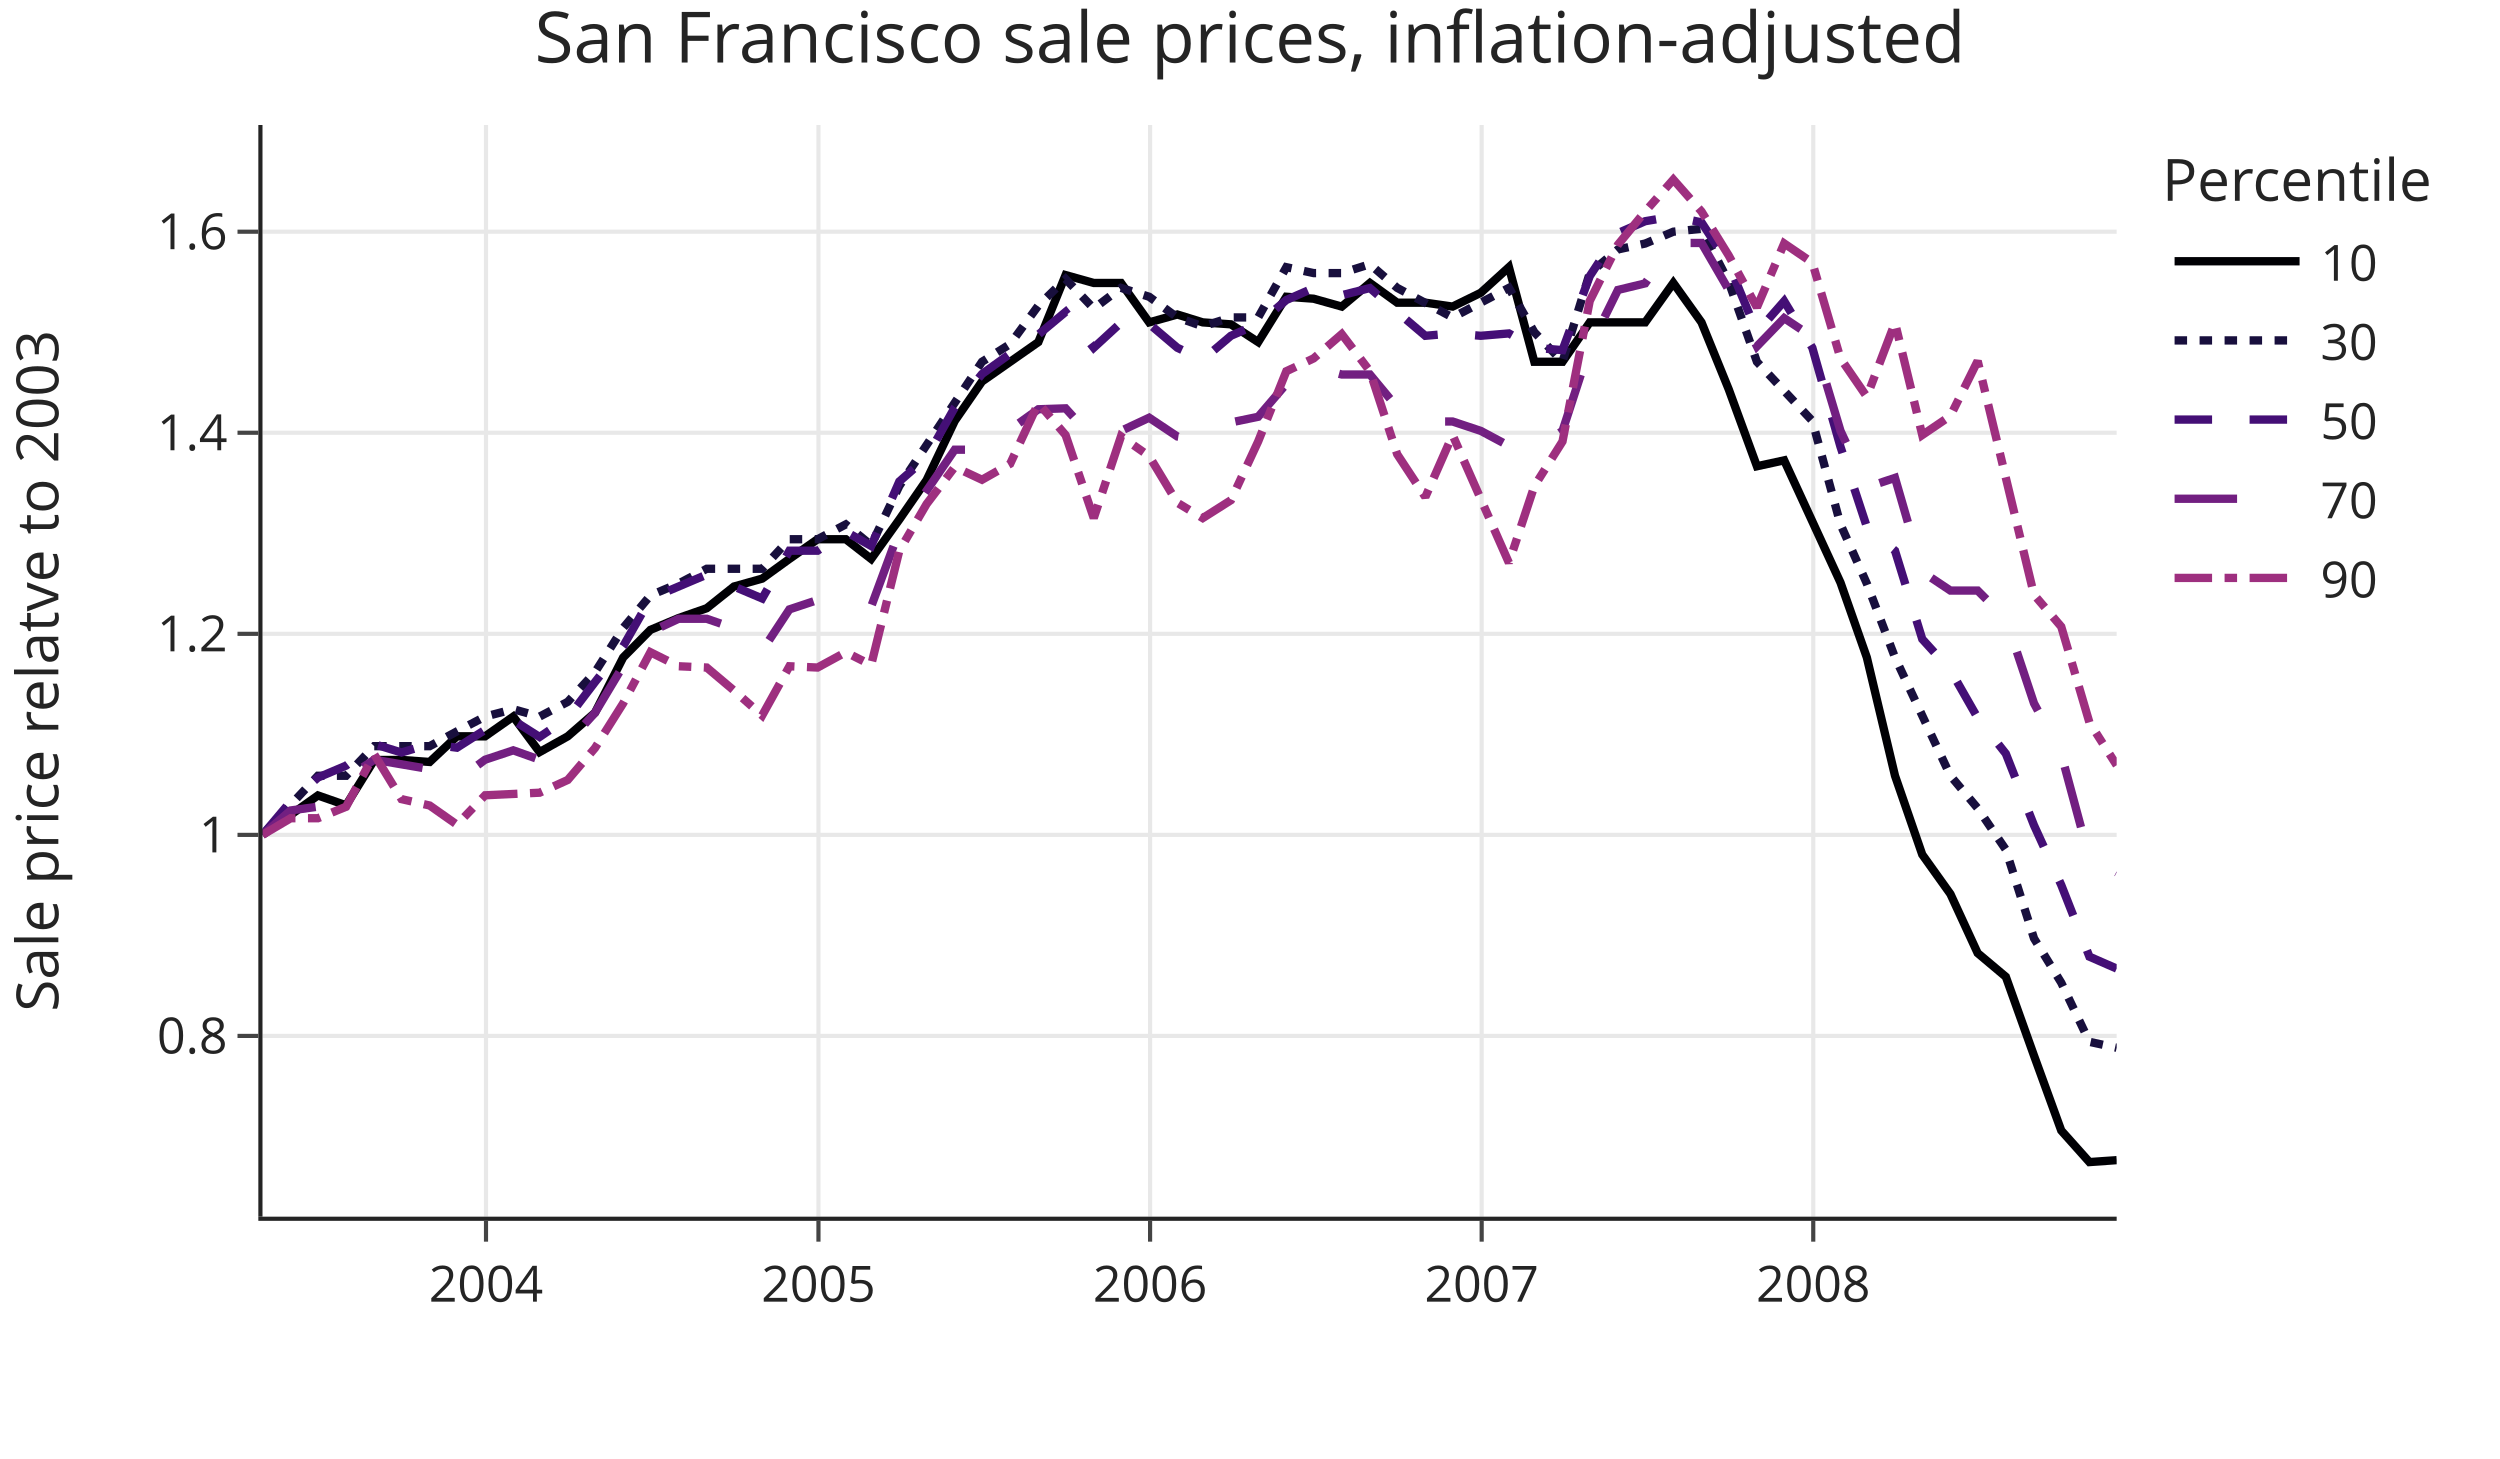
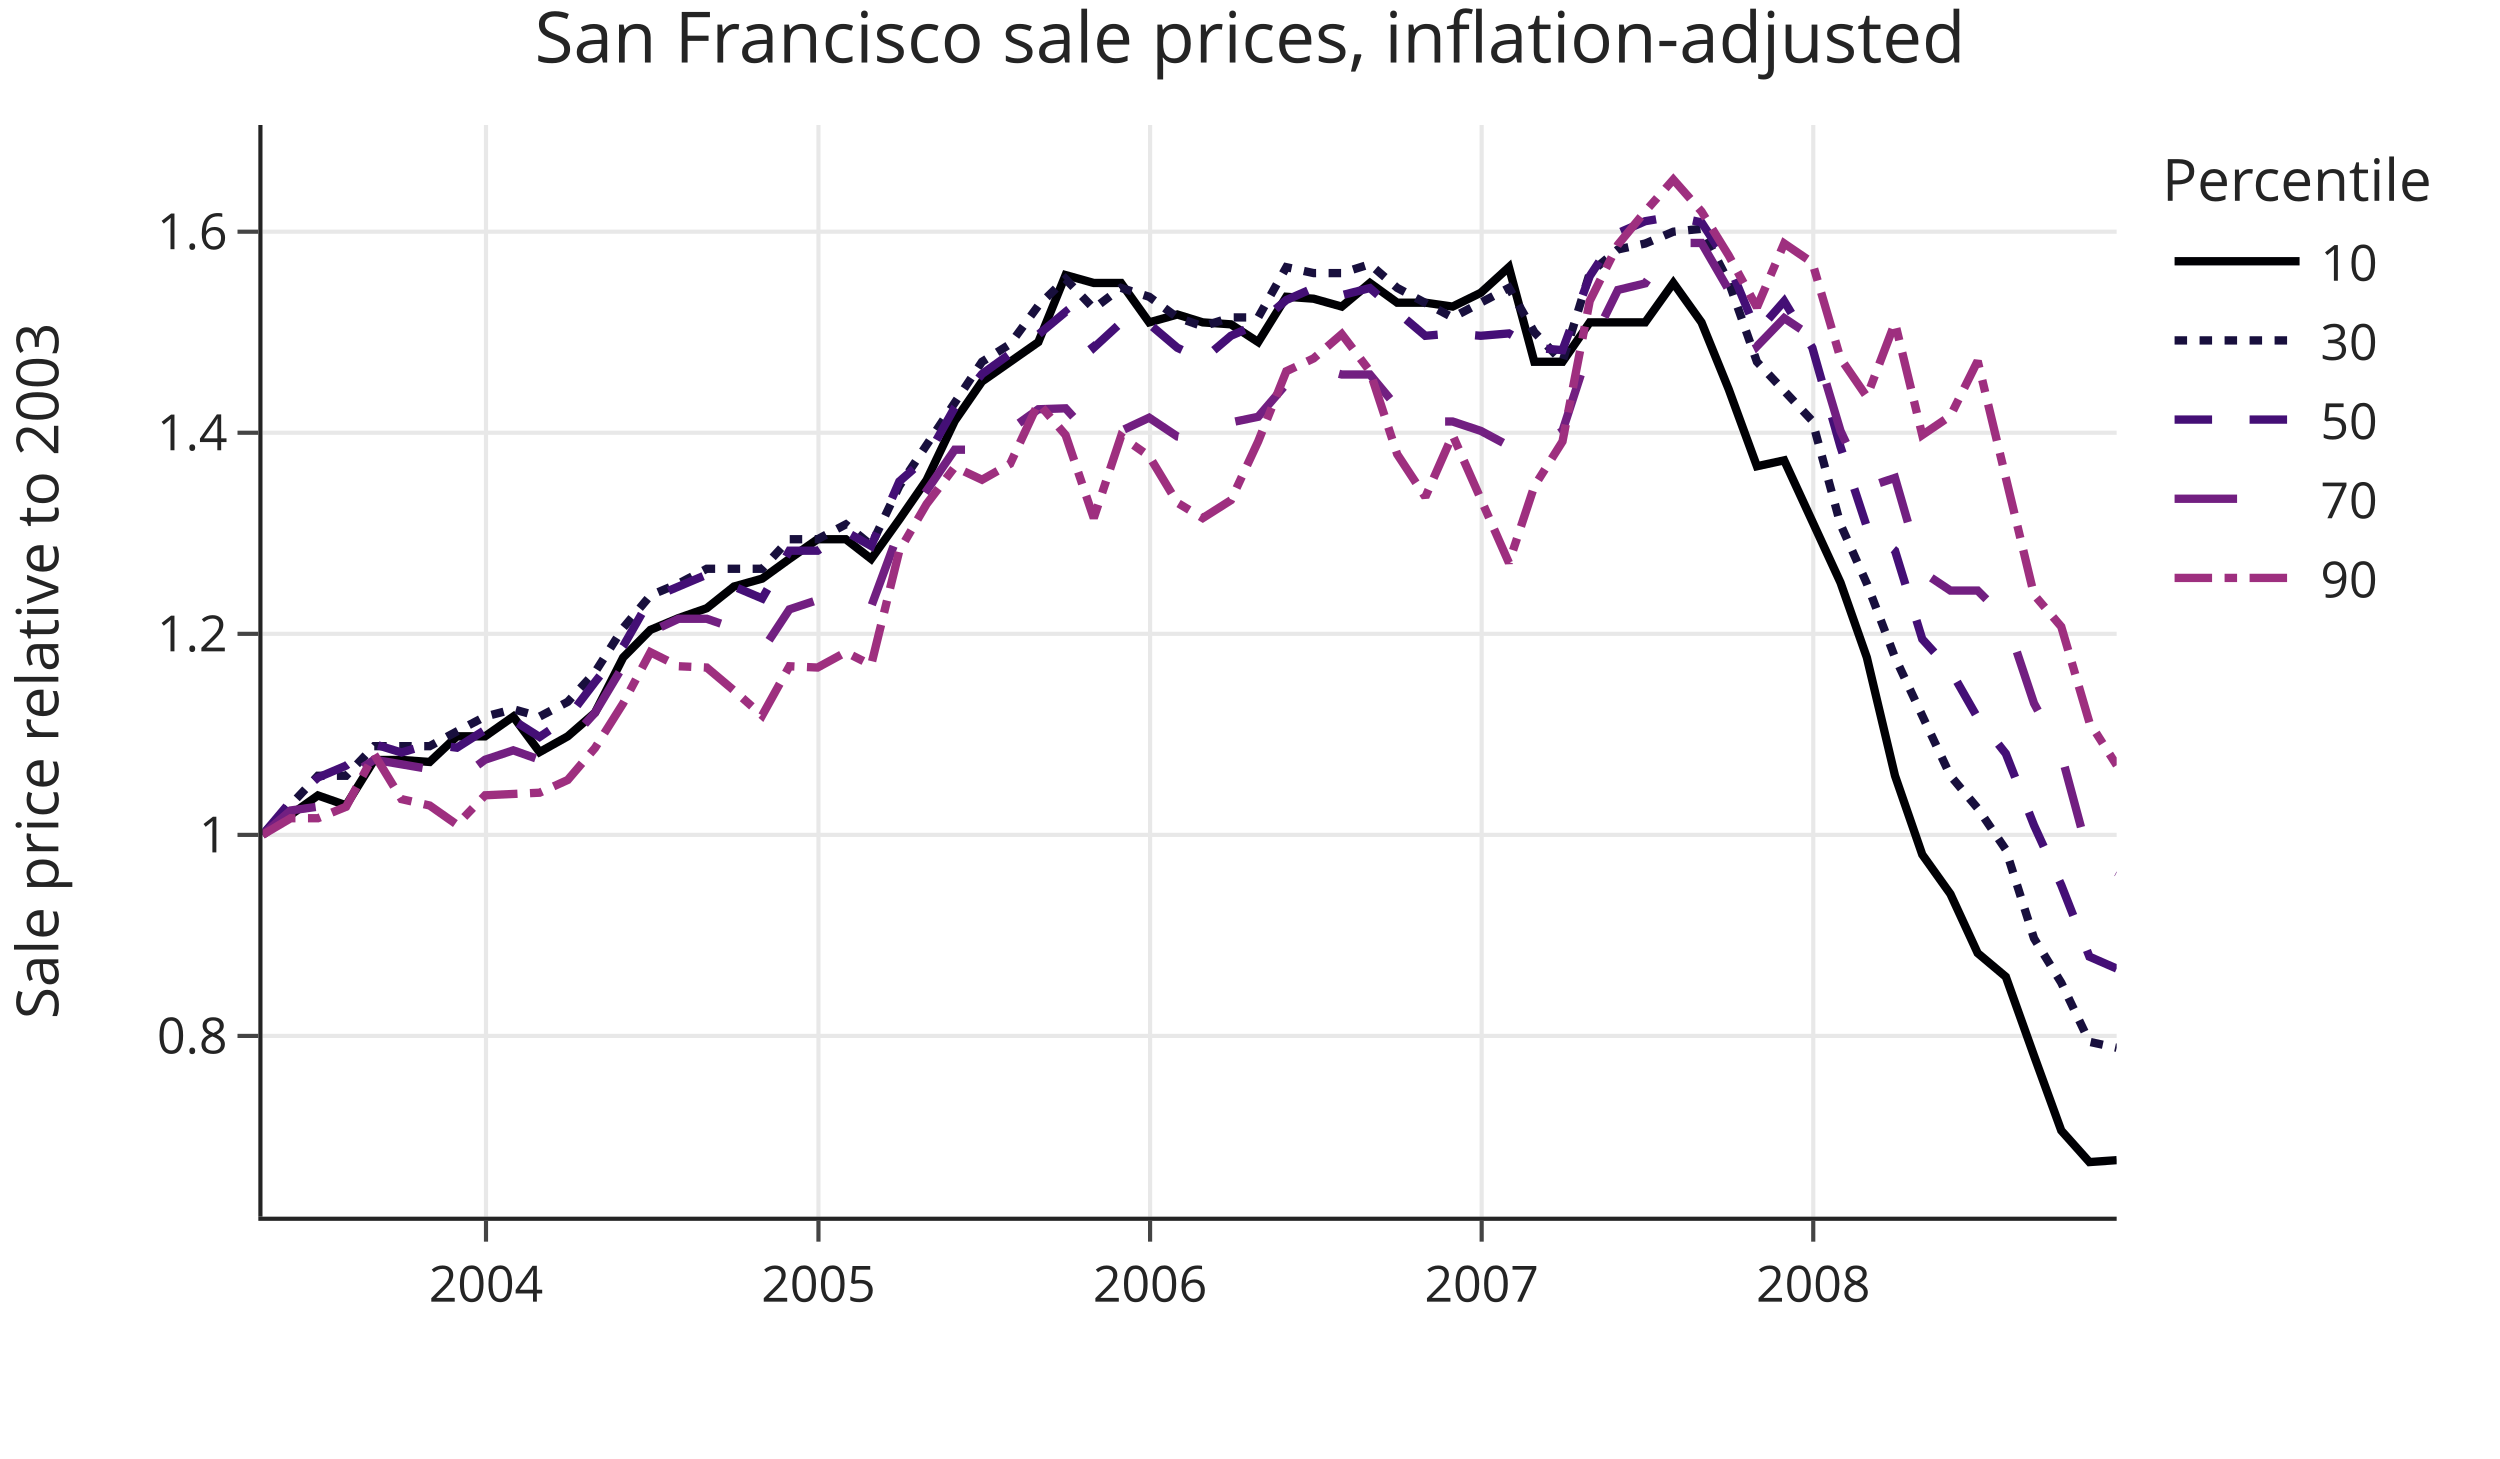
<svg xmlns="http://www.w3.org/2000/svg" class="main-svg" width="600" height="350" style="" viewBox="0 0 600 350">
  <rect x="0" y="0" width="600" height="350" style="fill: rgb(255, 255, 255); fill-opacity: 1;" />
-   <defs id="defs-be41c0">
+   <defs id="defs-13c155">
    <g class="clips">
-       <clipPath id="clipbe41c0xyplot" class="plotclip">
+       <clipPath id="clip13c155xyplot" class="plotclip">
        <rect width="445" height="262" />
      </clipPath>
-       <clipPath class="axesclip" id="clipbe41c0x">
+       <clipPath class="axesclip" id="clip13c155x">
        <rect x="63" y="0" width="445" height="350" />
      </clipPath>
-       <clipPath class="axesclip" id="clipbe41c0y">
+       <clipPath class="axesclip" id="clip13c155y">
        <rect x="0" y="30" width="600" height="262" />
      </clipPath>
-       <clipPath class="axesclip" id="clipbe41c0xy">
+       <clipPath class="axesclip" id="clip13c155xy">
        <rect x="63" y="30" width="445" height="262" />
      </clipPath>
    </g>
    <g class="gradients" />
    <g class="patterns" />
  </defs>
  <g class="bglayer" />
  <g class="layer-below">
    <g class="imagelayer" />
    <g class="shapelayer" />
  </g>
  <g class="cartesianlayer">
    <g class="subplot xy">
      <g class="layer-subplot">
        <g class="shapelayer" />
        <g class="imagelayer" />
      </g>
      <g class="minor-gridlayer">
        <g class="x" />
        <g class="y" />
      </g>
      <g class="gridlayer">
        <g class="x">
          <path class="xgrid crisp" transform="translate(116.64,0)" d="M0,30v262" style="stroke: rgb(232, 232, 232); stroke-opacity: 1; stroke-width: 1px;" />
          <path class="xgrid crisp" transform="translate(196.43,0)" d="M0,30v262" style="stroke: rgb(232, 232, 232); stroke-opacity: 1; stroke-width: 1px;" />
          <path class="xgrid crisp" transform="translate(276.02,0)" d="M0,30v262" style="stroke: rgb(232, 232, 232); stroke-opacity: 1; stroke-width: 1px;" />
          <path class="xgrid crisp" transform="translate(355.6,0)" d="M0,30v262" style="stroke: rgb(232, 232, 232); stroke-opacity: 1; stroke-width: 1px;" />
          <path class="xgrid crisp" transform="translate(435.18,0)" d="M0,30v262" style="stroke: rgb(232, 232, 232); stroke-opacity: 1; stroke-width: 1px;" />
        </g>
        <g class="y">
          <path class="ygrid crisp" transform="translate(0,248.62)" d="M63,0h445" style="stroke: rgb(232, 232, 232); stroke-opacity: 1; stroke-width: 1px;" />
          <path class="ygrid crisp" transform="translate(0,200.37)" d="M63,0h445" style="stroke: rgb(232, 232, 232); stroke-opacity: 1; stroke-width: 1px;" />
          <path class="ygrid crisp" transform="translate(0,152.12)" d="M63,0h445" style="stroke: rgb(232, 232, 232); stroke-opacity: 1; stroke-width: 1px;" />
          <path class="ygrid crisp" transform="translate(0,103.86)" d="M63,0h445" style="stroke: rgb(232, 232, 232); stroke-opacity: 1; stroke-width: 1px;" />
          <path class="ygrid crisp" transform="translate(0,55.61)" d="M63,0h445" style="stroke: rgb(232, 232, 232); stroke-opacity: 1; stroke-width: 1px;" />
        </g>
      </g>
      <g class="zerolinelayer" />
      <path class="xlines-below" />
      <path class="ylines-below" />
      <g class="overlines-below" />
      <g class="xaxislayer-below" />
      <g class="yaxislayer-below" />
      <g class="overaxes-below" />
-       <g class="plot" transform="translate(63,30)" clip-path="url(#clipbe41c0xyplot)">
+       <g class="plot" transform="translate(63,30)" clip-path="url(#clip13c155xyplot)">
        <g class="scatterlayer mlayer">
-           <g class="trace scatter trace8f7b6d" style="stroke-miterlimit: 2; opacity: 1;">
+           <g class="trace scatter traceb5438d" style="stroke-miterlimit: 2; opacity: 1;">
            <g class="fills" />
            <g class="errorbars" />
            <g class="lines">
              <path class="js-line" d="M0,170.37L13.3,160.91L20.06,163.27L26.82,152.39L33.36,152.39L40.12,152.87L46.66,146.72L53.42,146.72L60.18,141.98L66.5,150.5L73.26,146.72L79.8,141.04L86.56,127.79L93.1,121.17L99.86,118.33L106.62,115.97L113.16,110.76L119.92,108.87L126.46,104.14L133.22,99.41L139.98,99.41L146.08,104.14L152.84,94.68L159.38,85.22L166.14,71.02L172.68,61.56L179.44,56.83L186.2,52.1L192.74,36.02L199.5,37.91L206.04,37.91L212.8,47.37L219.56,45.48L225.66,47.37L232.42,47.84L238.96,52.1L245.72,41.22L252.26,41.69L259.02,43.58L265.78,37.91L272.32,42.64L279.08,42.64L285.62,43.58L292.38,40.27L299.14,34.12L305.24,56.83L312,56.83L318.54,47.37L325.3,47.37L331.84,47.37L338.6,37.91L345.36,47.37L351.9,63.45L358.66,81.9L365.2,80.48L378.72,109.82L385.04,127.79L391.8,156.18L398.34,175.1L405.1,184.56L411.64,198.75L418.4,204.43L425.16,223.35L431.7,241.33L438.46,248.9L445,248.43" style="vector-effect: none; fill: none; stroke: rgb(0, 0, 4); stroke-opacity: 1; stroke-width: 2px; opacity: 1;" />
            </g>
            <g class="points" />
            <g class="text" />
          </g>
-           <g class="trace scatter trace5091f5" style="stroke-miterlimit: 2; opacity: 1;">
+           <g class="trace scatter trace61848c" style="stroke-miterlimit: 2; opacity: 1;">
            <g class="fills" />
            <g class="errorbars" />
            <g class="lines">
              <path class="js-line" d="M0,170.37L13.3,156.18L20.06,156.18L26.82,149.08L33.36,149.08L40.12,149.08L46.66,145.53L53.42,141.98L60.18,140.21L66.5,141.98L73.26,138.44L79.8,131.34L86.56,120.7L93.1,112.89L99.86,110.05L106.62,106.5L113.16,106.5L119.92,106.5L126.46,99.41L133.22,99.41L139.98,95.86L146.08,100.83L152.84,86.63L172.68,56.83L179.44,52.57L186.2,43.35L192.74,36.96L199.5,44.06L206.04,39.09L212.8,41.22L219.56,46.19L225.66,48.32L232.42,46.19L238.96,46.19L245.72,34.12L252.26,35.54L259.02,35.54L265.78,33.41L272.32,39.09L285.62,46.19L292.38,42.64L299.14,39.09L305.24,49.73L312,56.83L318.54,35.54L325.3,29.87L331.84,28.45L338.6,25.61L345.36,24.9L351.9,37.67L358.66,56.83L371.96,71.02L378.72,95.86L385.04,110.05L391.8,127.79L405.1,156.18L411.64,163.98L418.4,173.92L425.16,195.21L431.7,205.85L438.46,220.04L445,221.46" style="vector-effect: none; fill: none; stroke: rgb(24, 15, 61); stroke-opacity: 1; stroke-dasharray: 3px, 3px; stroke-width: 2px; opacity: 1;" />
            </g>
            <g class="points" />
            <g class="text" />
          </g>
-           <g class="trace scatter tracef1c673" style="stroke-miterlimit: 2; opacity: 1;">
+           <g class="trace scatter trace6043c7" style="stroke-miterlimit: 2; opacity: 1;">
            <g class="fills" />
            <g class="errorbars" />
            <g class="lines">
              <path class="js-line" d="M0,170.37L6.76,162.35L13.3,156.62L20.06,153.75L26.82,148.59L33.36,150.6L40.12,148.59L46.66,149.45L53.42,145.15L60.18,142.86L66.5,146.87L73.26,142.29L79.8,133.69L86.56,125.1L93.1,113.63L106.62,107.9L113.16,110.77L119.92,113.63L126.46,102.17L133.22,102.17L139.98,97.59L146.08,101.03L152.84,85.55L159.38,79.82L166.14,67.79L172.68,59.76L179.44,54.89L186.2,50.31L192.74,44.86L199.5,53.46L206.04,47.44L212.8,47.73L219.56,53.46L225.66,56.33L232.42,50.59L238.96,47.73L245.72,42L252.26,39.13L259.02,40.85L265.78,39.13L272.32,44.86L279.08,50.59L285.62,50.02L292.38,50.59L299.14,50.02L305.24,53.46L312,54.03L318.54,36.27L325.3,25.95L331.84,23.09L338.6,21.94L345.36,23.37L351.9,33.4L358.66,49.73L365.2,42.28L371.96,53.46L378.72,77.24L385.04,96.44L391.8,102.17L398.34,123.38L405.1,130.83L411.64,142.29L418.4,150.88L425.16,168.08L431.7,182.4L438.46,199.6L445,202.46" style="vector-effect: none; fill: none; stroke: rgb(68, 15, 118); stroke-opacity: 1; stroke-dasharray: 9px, 9px; stroke-width: 2px; opacity: 1;" />
            </g>
            <g class="points" />
            <g class="text" />
          </g>
-           <g class="trace scatter trace4ab933" style="stroke-miterlimit: 2; opacity: 1;">
+           <g class="trace scatter tracea6508e" style="stroke-miterlimit: 2; opacity: 1;">
            <g class="fills" />
            <g class="errorbars" />
            <g class="lines">
              <path class="js-line" d="M0,170.37L6.76,164.51L13.3,163.6L20.06,156.84L26.82,152.33L40.12,154.59L46.66,157.29L53.42,152.33L60.18,150.08L66.5,152.33L73.26,148.27L79.8,141.06L86.56,129.78L93.1,121.66L99.86,118.51L106.62,118.51L113.16,120.76L119.92,126.17L126.46,116.25L133.22,114L139.98,112.87L146.08,115.58L152.84,97.31L166.14,77.92L172.68,77.92L186.2,68.22L192.74,68L199.5,75.44L206.04,73.41L212.8,70.25L219.56,74.76L225.66,75.67L232.42,71.38L238.96,70.03L245.72,62.14L252.26,58.08L259.02,59.88L265.78,59.88L272.32,67.77L279.08,71.16L285.62,71.16L292.38,73.41L299.14,77.02L305.24,77.92L312,73.41L318.54,53.34L325.3,39.59L331.84,38.01L338.6,28.31L345.36,28.31L351.9,39.59L358.66,53.12L365.2,46.35L371.96,50.86L378.72,73.41L385.04,86.94L391.8,84.69L398.34,107.23L405.1,111.74L411.64,111.74L418.4,118.51L425.16,138.8L431.7,150.98L438.46,176.01L445,179.39" style="vector-effect: none; fill: none; stroke: rgb(114, 31, 129); stroke-opacity: 1; stroke-dasharray: 15px, 15px; stroke-width: 2px; opacity: 1;" />
            </g>
            <g class="points" />
            <g class="text" />
          </g>
-           <g class="trace scatter traceafc139" style="stroke-miterlimit: 2; opacity: 1;">
+           <g class="trace scatter trace097bd2" style="stroke-miterlimit: 2; opacity: 1;">
            <g class="fills" />
            <g class="errorbars" />
            <g class="lines">
              <path class="js-line" d="M0,170.37L6.76,166.38L13.3,166.38L20.06,163.62L26.82,151.06L33.36,161.79L40.12,163.32L46.66,167.92L53.42,160.87L66.5,160.25L73.26,157.19L79.8,149.52L86.56,138.79L93.1,126.53L99.86,129.9L106.62,130.21L113.16,135.73L119.92,141.71L126.46,129.9L133.22,130.21L139.98,126.53L146.08,129.6L152.84,102.16L159.38,90.97L166.14,82.08L172.68,85.14L179.44,81.31L186.2,66.75L192.74,74.41L199.5,94.34L206.04,74.72L212.8,79.47L219.56,90.66L225.66,94.34L232.42,90.05L238.96,75.95L245.72,59.09L252.26,56.02L259.02,50.19L265.78,59.09L272.32,79.01L279.08,89.28L285.62,74.41L299.14,105.07L305.24,86.68L312,75.95L318.54,42.22L325.3,28.73L331.84,20.76L338.6,13.1L345.36,20.76L351.9,31.34L358.66,43.76L365.2,28.43L371.96,33.03L378.72,56.02L385.04,65.22L391.8,47.44L398.34,74.41L405.1,69.82L411.64,56.63L425.16,112.73L431.7,120.4L438.46,143.39L445,153.66" style="vector-effect: none; fill: none; stroke: rgb(158, 47, 127); stroke-opacity: 1; stroke-dasharray: 9px, 3px, 3px, 3px; stroke-width: 2px; opacity: 1;" />
            </g>
            <g class="points" />
            <g class="text" />
          </g>
        </g>
      </g>
      <g class="overplot" />
      <path class="xlines-above crisp" d="M62,292.5H508" style="fill: none; stroke-width: 1px; stroke: rgb(36, 36, 36); stroke-opacity: 1;" />
      <path class="ylines-above crisp" d="M62.5,30V292" style="fill: none; stroke-width: 1px; stroke: rgb(36, 36, 36); stroke-opacity: 1;" />
      <g class="overlines-above" />
      <g class="xaxislayer-above">
        <path class="xtick ticks crisp" d="M0,293v5" transform="translate(116.64,0)" style="stroke: rgb(68, 68, 68); stroke-opacity: 1; stroke-width: 1px;" />
        <path class="xtick ticks crisp" d="M0,293v5" transform="translate(196.43,0)" style="stroke: rgb(68, 68, 68); stroke-opacity: 1; stroke-width: 1px;" />
        <path class="xtick ticks crisp" d="M0,293v5" transform="translate(276.02,0)" style="stroke: rgb(68, 68, 68); stroke-opacity: 1; stroke-width: 1px;" />
        <path class="xtick ticks crisp" d="M0,293v5" transform="translate(355.6,0)" style="stroke: rgb(68, 68, 68); stroke-opacity: 1; stroke-width: 1px;" />
        <path class="xtick ticks crisp" d="M0,293v5" transform="translate(435.18,0)" style="stroke: rgb(68, 68, 68); stroke-opacity: 1; stroke-width: 1px;" />
        <g class="xtick">
          <text text-anchor="middle" x="0" y="312.4" transform="translate(116.64,0)" style="font-family: 'Open Sans', verdana, arial, sans-serif; font-size: 12px; fill: rgb(36, 36, 36); fill-opacity: 1; white-space: pre; opacity: 1;">2004</text>
        </g>
        <g class="xtick">
          <text text-anchor="middle" x="0" y="312.4" style="font-family: 'Open Sans', verdana, arial, sans-serif; font-size: 12px; fill: rgb(36, 36, 36); fill-opacity: 1; white-space: pre; opacity: 1;" transform="translate(196.43,0)">2005</text>
        </g>
        <g class="xtick">
          <text text-anchor="middle" x="0" y="312.4" style="font-family: 'Open Sans', verdana, arial, sans-serif; font-size: 12px; fill: rgb(36, 36, 36); fill-opacity: 1; white-space: pre; opacity: 1;" transform="translate(276.02,0)">2006</text>
        </g>
        <g class="xtick">
          <text text-anchor="middle" x="0" y="312.4" style="font-family: 'Open Sans', verdana, arial, sans-serif; font-size: 12px; fill: rgb(36, 36, 36); fill-opacity: 1; white-space: pre; opacity: 1;" transform="translate(355.6,0)">2007</text>
        </g>
        <g class="xtick">
          <text text-anchor="middle" x="0" y="312.4" style="font-family: 'Open Sans', verdana, arial, sans-serif; font-size: 12px; fill: rgb(36, 36, 36); fill-opacity: 1; white-space: pre; opacity: 1;" transform="translate(435.18,0)">2008</text>
        </g>
      </g>
      <g class="yaxislayer-above">
        <path class="ytick ticks crisp" d="M62,0h-5" transform="translate(0,248.62)" style="stroke: rgb(68, 68, 68); stroke-opacity: 1; stroke-width: 1px;" />
        <path class="ytick ticks crisp" d="M62,0h-5" transform="translate(0,200.37)" style="stroke: rgb(68, 68, 68); stroke-opacity: 1; stroke-width: 1px;" />
        <path class="ytick ticks crisp" d="M62,0h-5" transform="translate(0,152.12)" style="stroke: rgb(68, 68, 68); stroke-opacity: 1; stroke-width: 1px;" />
        <path class="ytick ticks crisp" d="M62,0h-5" transform="translate(0,103.86)" style="stroke: rgb(68, 68, 68); stroke-opacity: 1; stroke-width: 1px;" />
        <path class="ytick ticks crisp" d="M62,0h-5" transform="translate(0,55.61)" style="stroke: rgb(68, 68, 68); stroke-opacity: 1; stroke-width: 1px;" />
        <g class="ytick">
          <text text-anchor="end" x="54.6" y="4.2" transform="translate(0,248.62)" style="font-family: 'Open Sans', verdana, arial, sans-serif; font-size: 12px; fill: rgb(36, 36, 36); fill-opacity: 1; white-space: pre; opacity: 1;">0.8</text>
        </g>
        <g class="ytick">
          <text text-anchor="end" x="54.6" y="4.2" style="font-family: 'Open Sans', verdana, arial, sans-serif; font-size: 12px; fill: rgb(36, 36, 36); fill-opacity: 1; white-space: pre; opacity: 1;" transform="translate(0,200.37)">1</text>
        </g>
        <g class="ytick">
          <text text-anchor="end" x="54.6" y="4.2" style="font-family: 'Open Sans', verdana, arial, sans-serif; font-size: 12px; fill: rgb(36, 36, 36); fill-opacity: 1; white-space: pre; opacity: 1;" transform="translate(0,152.12)">1.2</text>
        </g>
        <g class="ytick">
          <text text-anchor="end" x="54.6" y="4.2" style="font-family: 'Open Sans', verdana, arial, sans-serif; font-size: 12px; fill: rgb(36, 36, 36); fill-opacity: 1; white-space: pre; opacity: 1;" transform="translate(0,103.86)">1.4</text>
        </g>
        <g class="ytick">
          <text text-anchor="end" x="54.6" y="4.2" style="font-family: 'Open Sans', verdana, arial, sans-serif; font-size: 12px; fill: rgb(36, 36, 36); fill-opacity: 1; white-space: pre; opacity: 1;" transform="translate(0,55.61)">1.6</text>
        </g>
      </g>
      <g class="overaxes-above" />
    </g>
  </g>
  <g class="polarlayer" />
  <g class="smithlayer" />
  <g class="ternarylayer" />
  <g class="geolayer" />
  <g class="funnelarealayer" />
  <g class="pielayer" />
  <g class="iciclelayer" />
  <g class="treemaplayer" />
  <g class="sunburstlayer" />
  <g class="glimages" />
-   <defs id="topdefs-be41c0">
+   <defs id="topdefs-13c155">
    <g class="clips" />
-     <clipPath id="legendbe41c0">
+     <clipPath id="legend13c155">
      <rect width="73" height="124" x="0" y="0" />
    </clipPath>
  </defs>
  <g class="layer-above">
    <g class="imagelayer" />
    <g class="shapelayer" />
  </g>
  <g class="infolayer">
    <g class="legend" pointer-events="all" transform="translate(516.9,30)">
-       <rect class="bg" shape-rendering="crispEdges" width="73" height="124" x="0" y="0" style="stroke: rgb(68, 68, 68); stroke-opacity: 1; fill: rgb(255, 255, 255); fill-opacity: 1; stroke-width: 0px;" />
-       <g class="scrollbox" transform="" clip-path="url(#legendbe41c0)">
+       <rect class="bg" shape-rendering="crispEdges" style="stroke: rgb(68, 68, 68); stroke-opacity: 1; fill: rgb(255, 255, 255); fill-opacity: 1; stroke-width: 0px;" width="73" height="124" x="0" y="0" />
+       <g class="scrollbox" transform="" clip-path="url(#legend13c155)">
        <text class="legendtitletext" text-anchor="start" x="2" y="18.2" style="font-family: 'Open Sans', verdana, arial, sans-serif; font-size: 14px; fill: rgb(36, 36, 36); fill-opacity: 1; white-space: pre;">Percentile</text>
        <g class="groups" transform="">
          <g class="traces" transform="translate(0,32.7)" style="opacity: 1;">
            <text class="legendtext" text-anchor="start" x="40" y="4.68" style="font-family: 'Open Sans', verdana, arial, sans-serif; font-size: 12px; fill: rgb(36, 36, 36); fill-opacity: 1; white-space: pre;">10</text>
            <g class="layers" style="opacity: 1;">
              <g class="legendfill" />
              <g class="legendlines">
                <path class="js-line" d="M5,0h30" style="fill: none; stroke: rgb(0, 0, 4); stroke-opacity: 1; stroke-width: 2px;" />
              </g>
              <g class="legendsymbols">
                <g class="legendpoints" />
              </g>
            </g>
            <rect class="legendtoggle" x="0" y="-9.5" width="55.266" height="19" style="fill: rgb(0, 0, 0); fill-opacity: 0;" />
          </g>
        </g>
        <g class="groups" transform="">
          <g class="traces" transform="translate(0,51.7)" style="opacity: 1;">
            <text class="legendtext" text-anchor="start" x="40" y="4.68" style="font-family: 'Open Sans', verdana, arial, sans-serif; font-size: 12px; fill: rgb(36, 36, 36); fill-opacity: 1; white-space: pre;">30</text>
            <g class="layers" style="opacity: 1;">
              <g class="legendfill" />
              <g class="legendlines">
                <path class="js-line" d="M5,0h30" style="fill: none; stroke: rgb(24, 15, 61); stroke-opacity: 1; stroke-dasharray: 3px, 3px; stroke-width: 2px;" />
              </g>
              <g class="legendsymbols">
                <g class="legendpoints" />
              </g>
            </g>
            <rect class="legendtoggle" x="0" y="-9.5" width="55.266" height="19" style="fill: rgb(0, 0, 0); fill-opacity: 0;" />
          </g>
        </g>
        <g class="groups" transform="">
          <g class="traces" transform="translate(0,70.7)" style="opacity: 1;">
            <text class="legendtext" text-anchor="start" x="40" y="4.68" style="font-family: 'Open Sans', verdana, arial, sans-serif; font-size: 12px; fill: rgb(36, 36, 36); fill-opacity: 1; white-space: pre;">50</text>
            <g class="layers" style="opacity: 1;">
              <g class="legendfill" />
              <g class="legendlines">
                <path class="js-line" d="M5,0h30" style="fill: none; stroke: rgb(68, 15, 118); stroke-opacity: 1; stroke-dasharray: 9px, 9px; stroke-width: 2px;" />
              </g>
              <g class="legendsymbols">
                <g class="legendpoints" />
              </g>
            </g>
            <rect class="legendtoggle" x="0" y="-9.5" width="55.266" height="19" style="fill: rgb(0, 0, 0); fill-opacity: 0;" />
          </g>
        </g>
        <g class="groups" transform="">
          <g class="traces" transform="translate(0,89.7)" style="opacity: 1;">
            <text class="legendtext" text-anchor="start" x="40" y="4.68" style="font-family: 'Open Sans', verdana, arial, sans-serif; font-size: 12px; fill: rgb(36, 36, 36); fill-opacity: 1; white-space: pre;">70</text>
            <g class="layers" style="opacity: 1;">
              <g class="legendfill" />
              <g class="legendlines">
                <path class="js-line" d="M5,0h30" style="fill: none; stroke: rgb(114, 31, 129); stroke-opacity: 1; stroke-dasharray: 15px, 15px; stroke-width: 2px;" />
              </g>
              <g class="legendsymbols">
                <g class="legendpoints" />
              </g>
            </g>
            <rect class="legendtoggle" x="0" y="-9.5" width="55.266" height="19" style="fill: rgb(0, 0, 0); fill-opacity: 0;" />
          </g>
        </g>
        <g class="groups" transform="">
          <g class="traces" transform="translate(0,108.7)" style="opacity: 1;">
            <text class="legendtext" text-anchor="start" x="40" y="4.68" style="font-family: 'Open Sans', verdana, arial, sans-serif; font-size: 12px; fill: rgb(36, 36, 36); fill-opacity: 1; white-space: pre;">90</text>
            <g class="layers" style="opacity: 1;">
              <g class="legendfill" />
              <g class="legendlines">
                <path class="js-line" d="M5,0h30" style="fill: none; stroke: rgb(158, 47, 127); stroke-opacity: 1; stroke-dasharray: 9px, 3px, 3px, 3px; stroke-width: 2px;" />
              </g>
              <g class="legendsymbols">
                <g class="legendpoints" />
              </g>
            </g>
            <rect class="legendtoggle" x="0" y="-9.5" width="55.266" height="19" style="fill: rgb(0, 0, 0); fill-opacity: 0;" />
          </g>
        </g>
      </g>
-       <rect class="scrollbar" rx="20" ry="3" width="0" height="0" x="0" y="0" style="fill: rgb(128, 139, 164); fill-opacity: 1;" />
+       <rect class="scrollbar" rx="20" ry="3" width="0" height="0" style="fill: rgb(128, 139, 164); fill-opacity: 1;" x="0" y="0" />
    </g>
    <g class="g-gtitle">
      <text class="gtitle" x="300" y="15" text-anchor="middle" dy="0em" style="font-family: 'Open Sans', verdana, arial, sans-serif; font-size: 17px; fill: rgb(36, 36, 36); opacity: 1; font-weight: normal; white-space: pre;">San Francisco sale prices, inflation-adjusted</text>
    </g>
    <g class="g-xtitle" />
    <g class="g-ytitle" transform="translate(3.331055,0)">
-       <text class="ytitle" transform="rotate(-90,10.66875,161)" x="10.669" y="161" text-anchor="middle" style="font-family: 'Open Sans', verdana, arial, sans-serif; font-size: 14px; fill: rgb(36, 36, 36); opacity: 1; font-weight: normal; white-space: pre;">Sale price relatve to 2003</text>
+       <text class="ytitle" transform="rotate(-90,10.66875,161)" x="10.669" y="161" text-anchor="middle" style="font-family: 'Open Sans', verdana, arial, sans-serif; font-size: 14px; fill: rgb(36, 36, 36); opacity: 1; font-weight: normal; white-space: pre;">Sale price relative to 2003</text>
    </g>
  </g>
</svg>
